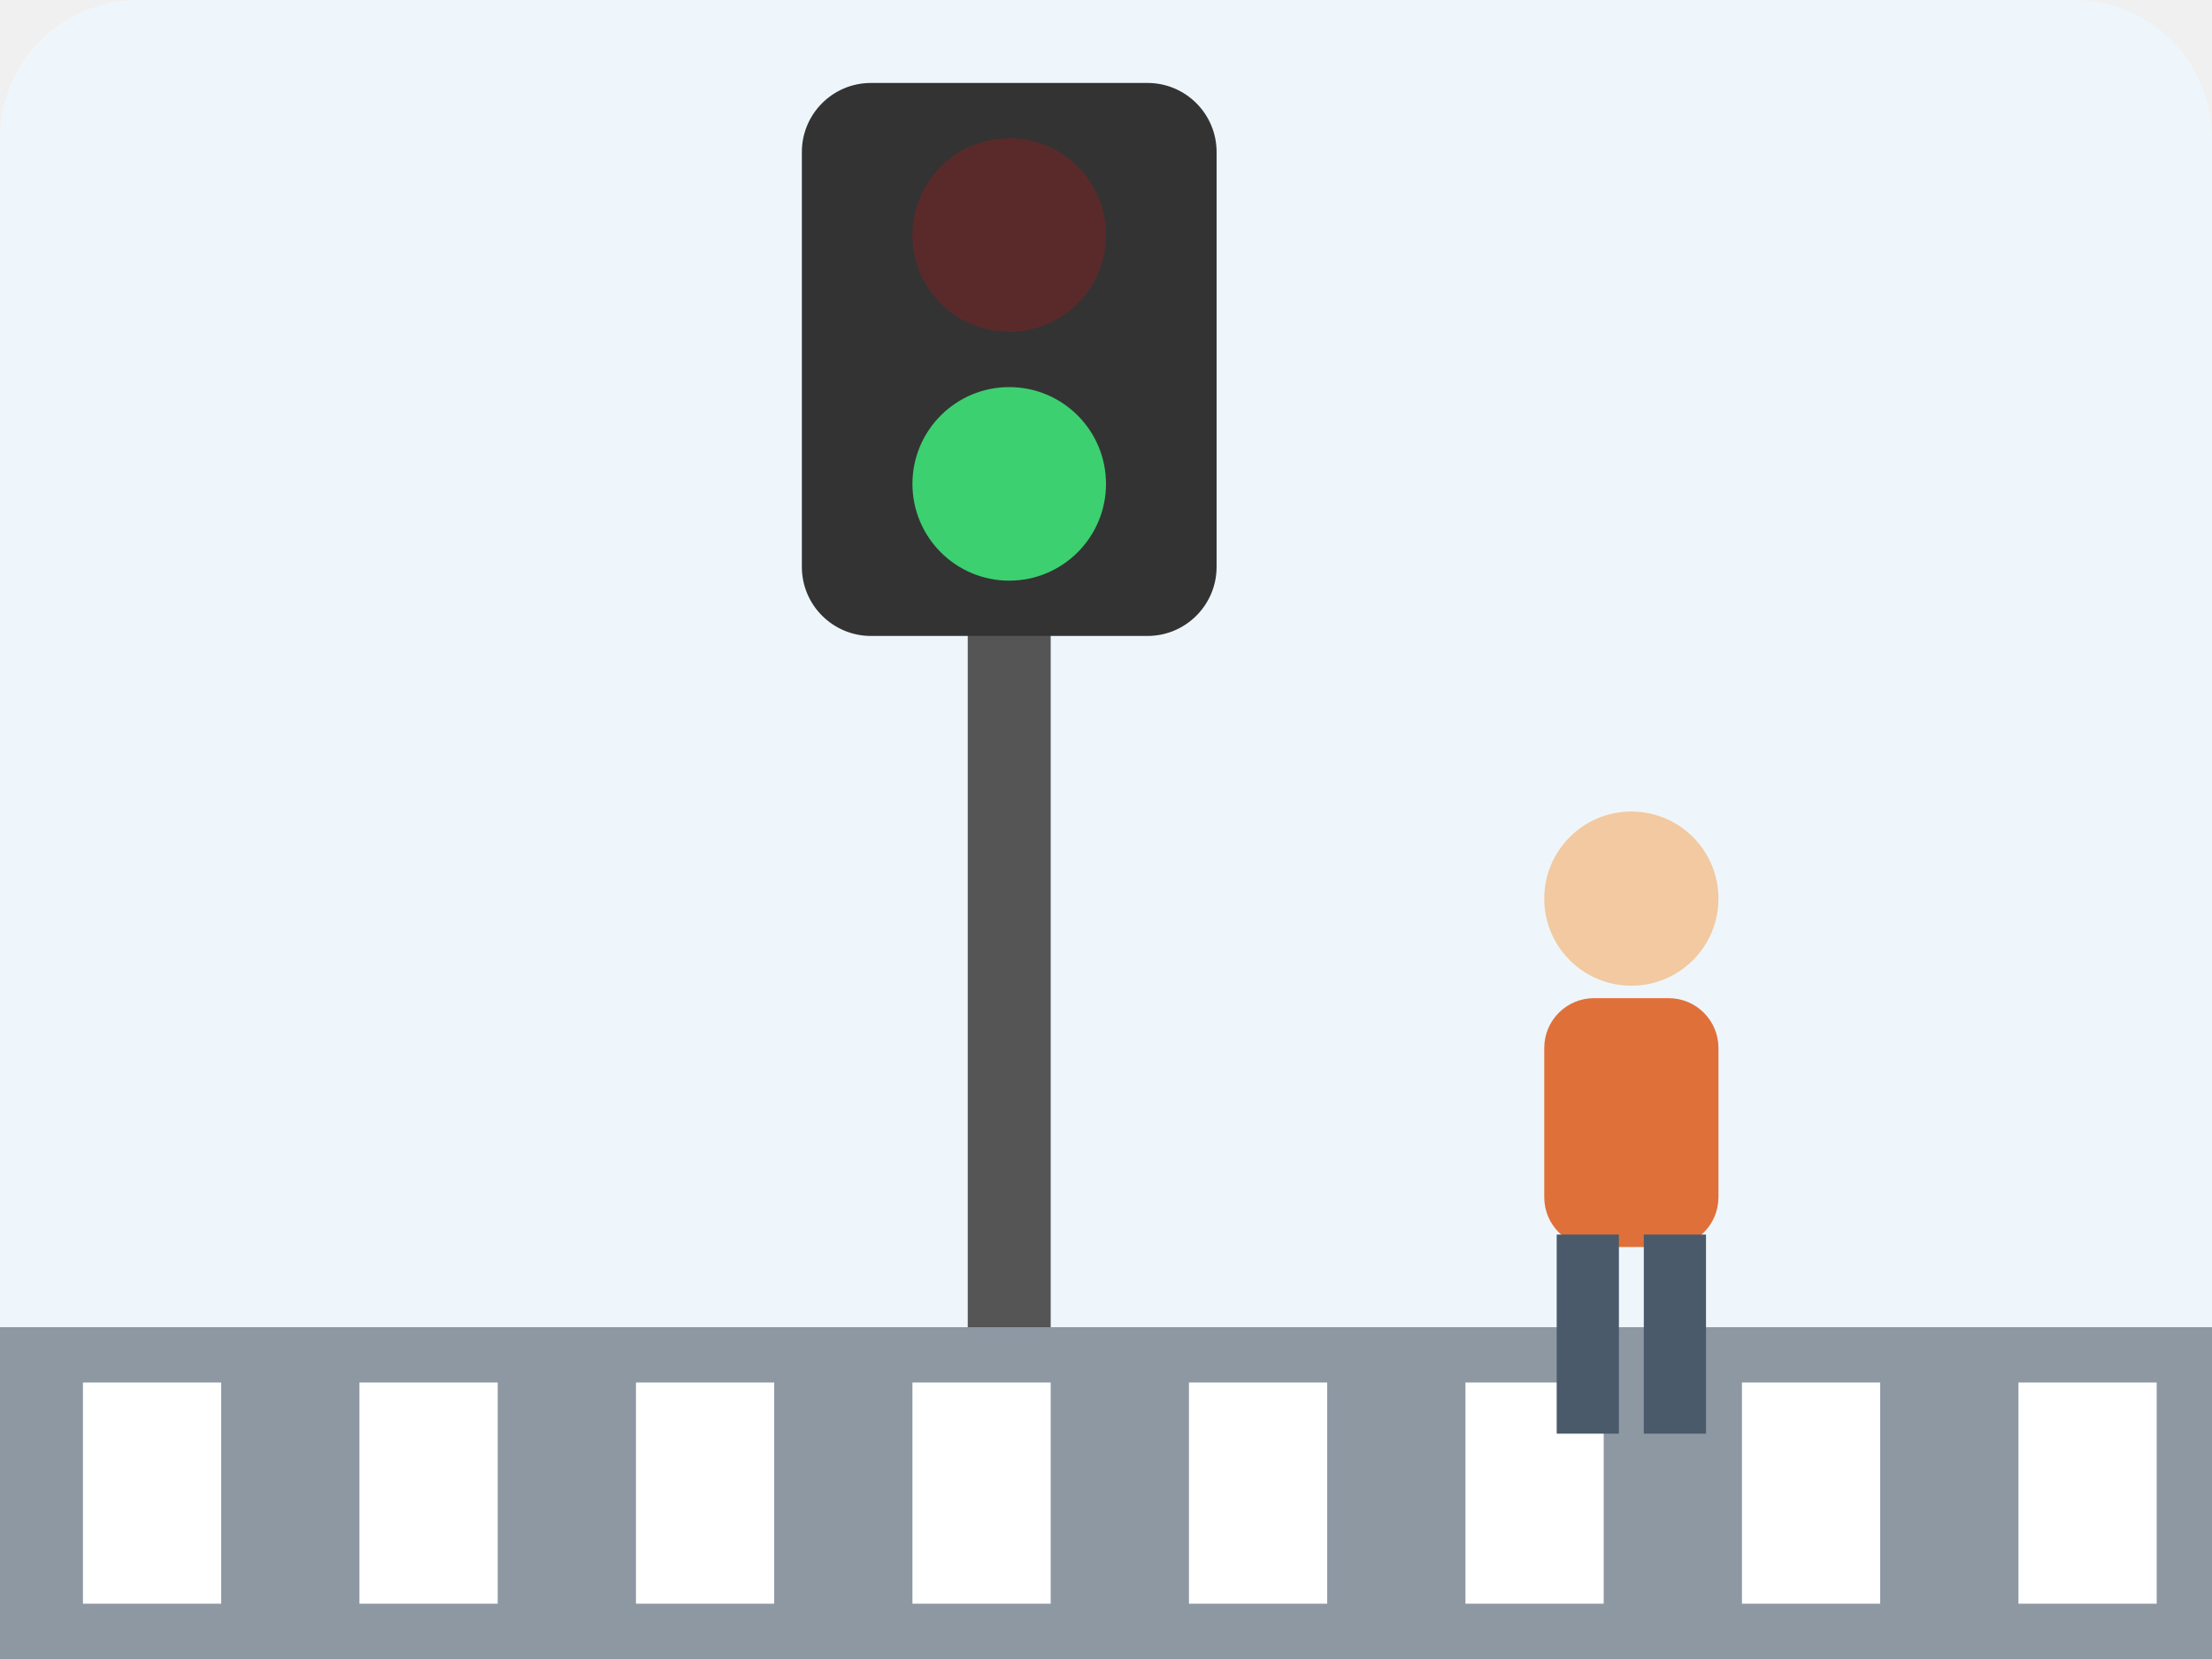
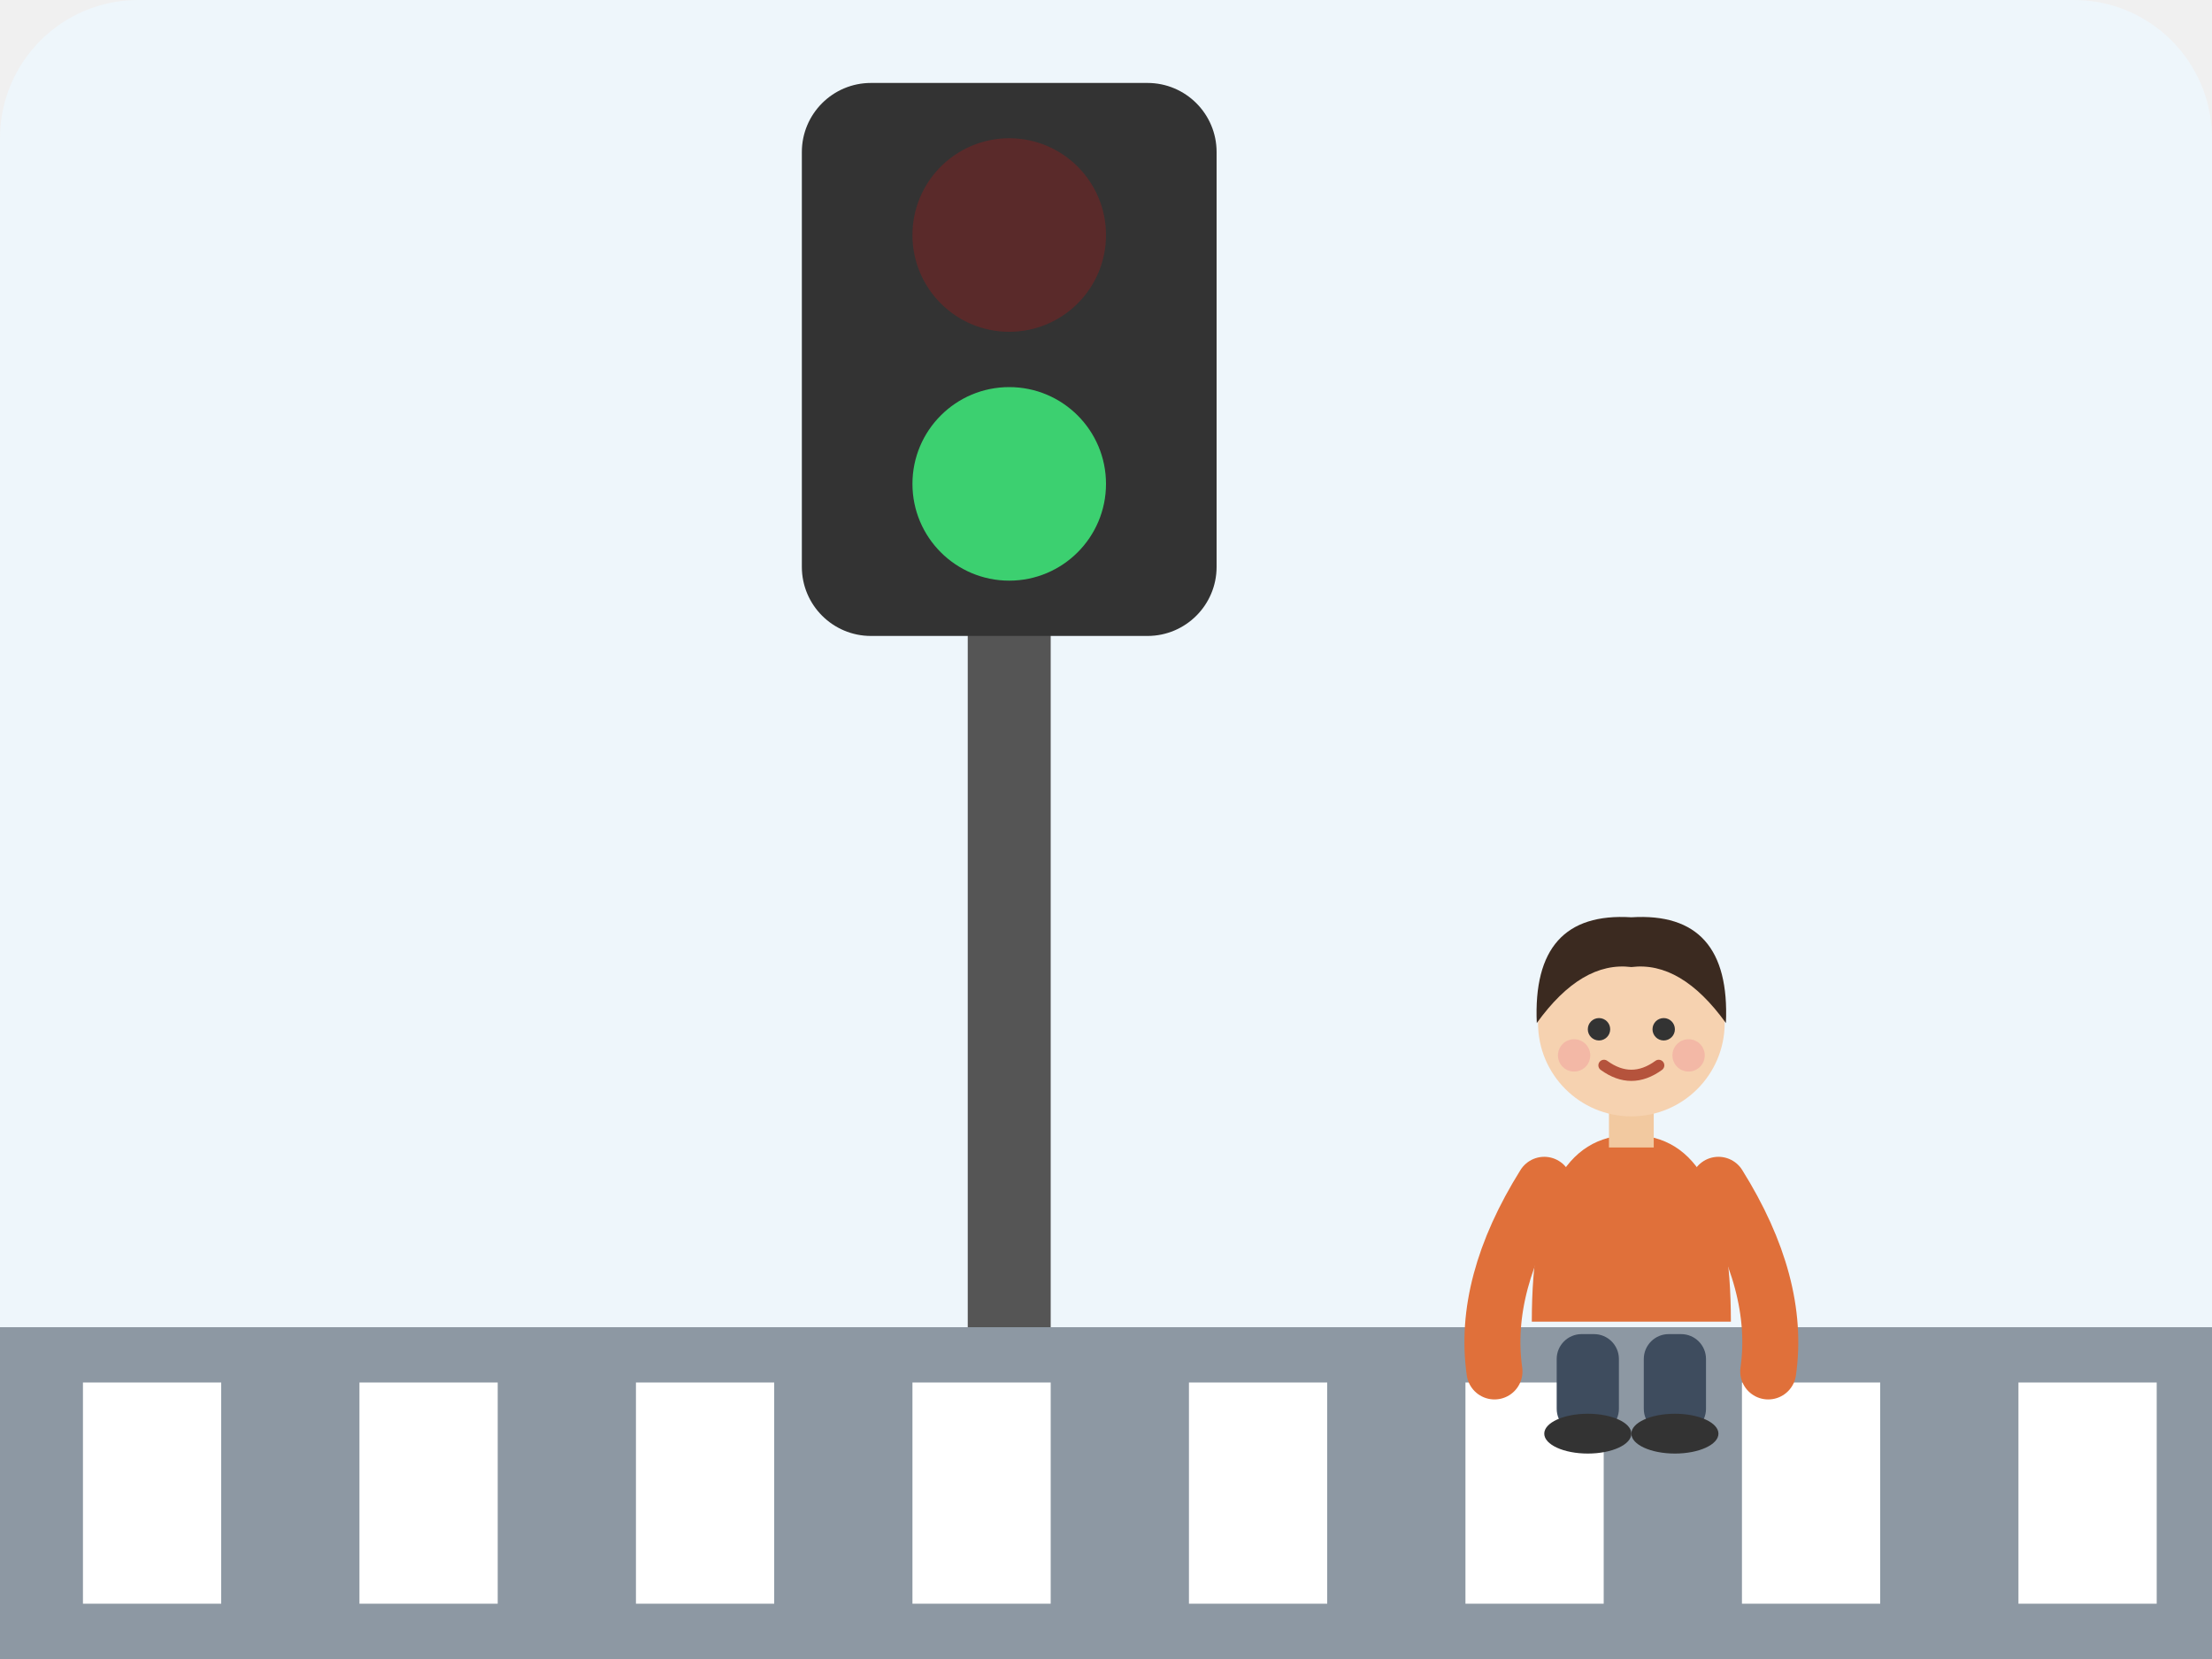
<svg xmlns="http://www.w3.org/2000/svg" viewBox="0 0 160 120">
  <rect width="100%" height="100%" rx="10" fill="#eef6fb" />
  <rect x="0" y="96" width="160" height="24" fill="#8d98a3" />
  <rect x="6" y="100" width="10" height="16" fill="#fff" />
  <rect x="26" y="100" width="10" height="16" fill="#fff" />
  <rect x="46" y="100" width="10" height="16" fill="#fff" />
  <rect x="66" y="100" width="10" height="16" fill="#fff" />
  <rect x="86" y="100" width="10" height="16" fill="#fff" />
  <rect x="106" y="100" width="10" height="16" fill="#fff" />
  <rect x="126" y="100" width="10" height="16" fill="#fff" />
  <rect x="146" y="100" width="10" height="16" fill="#fff" />
  <rect x="70" y="40" width="6" height="56" fill="#555" />
  <rect x="58" y="6" width="30" height="40" rx="5" fill="#333" />
  <circle cx="73" cy="17" r="7" fill="#5a2a2a" />
  <circle cx="73" cy="35" r="7" fill="#3cd070" />
-   <g transform="translate(118,92) scale(0.9)">
-     <circle cx="0" cy="-30" r="7" fill="#f2c9a0" />
-     <rect x="-7" y="-22" width="14" height="20" rx="4" fill="#e0703a" />
-     <rect x="-6" y="-3" width="5" height="16" fill="#4a5a6a" />
-     <rect x="1" y="-3" width="5" height="16" fill="#4a5a6a" />
+   <g transform="translate(118,103.7) scale(0.9)">
+     <rect x="-6" y="-8" width="5" height="8" rx="2" fill="#3e4c5e" />
+     <rect x="1" y="-8" width="5" height="8" rx="2" fill="#3e4c5e" />
+     <ellipse cx="-3.5" cy="0" rx="3.5" ry="1.6" fill="#333" />
+     <ellipse cx="3.5" cy="0" rx="3.5" ry="1.6" fill="#333" />
+     <path d="M-7 -20 Q-12 -12 -11 -5" stroke="#e0703a" stroke-width="4.5" fill="none" stroke-linecap="round" />
+     <path d="M7 -20 Q12 -12 11 -5" stroke="#e0703a" stroke-width="4.5" fill="none" stroke-linecap="round" />
+     <path d="M-8 -9 Q-8 -24 0 -24 Q8 -24 8 -9 Z" fill="#e0703a" />
+     <rect x="-1.8" y="-27" width="3.6" height="4" fill="#f2c9a0" />
+     <circle cx="0" cy="-33" r="7.5" fill="#f6d2b0" />
+     <path d="M-7.6 -33 Q-8 -42 0 -41.5 Q8 -42 7.6 -33 Q4 -38 0 -37.5 Q-4 -38 -7.6 -33 Z" fill="#3b2a20" />
+     <circle cx="-2.6" cy="-32.5" r="0.9" fill="#333" />
+     <circle cx="2.6" cy="-32.5" r="0.9" fill="#333" />
+     <path d="M-2.2 -29.6 Q0 -28 2.2 -29.6" stroke="#b5533c" stroke-width="0.9" fill="none" stroke-linecap="round" />
+     <circle cx="-4.6" cy="-30.4" r="1.3" fill="#f2a7a0" opacity=".6" />
+     <circle cx="4.6" cy="-30.4" r="1.3" fill="#f2a7a0" opacity=".6" />
  </g>
</svg>
